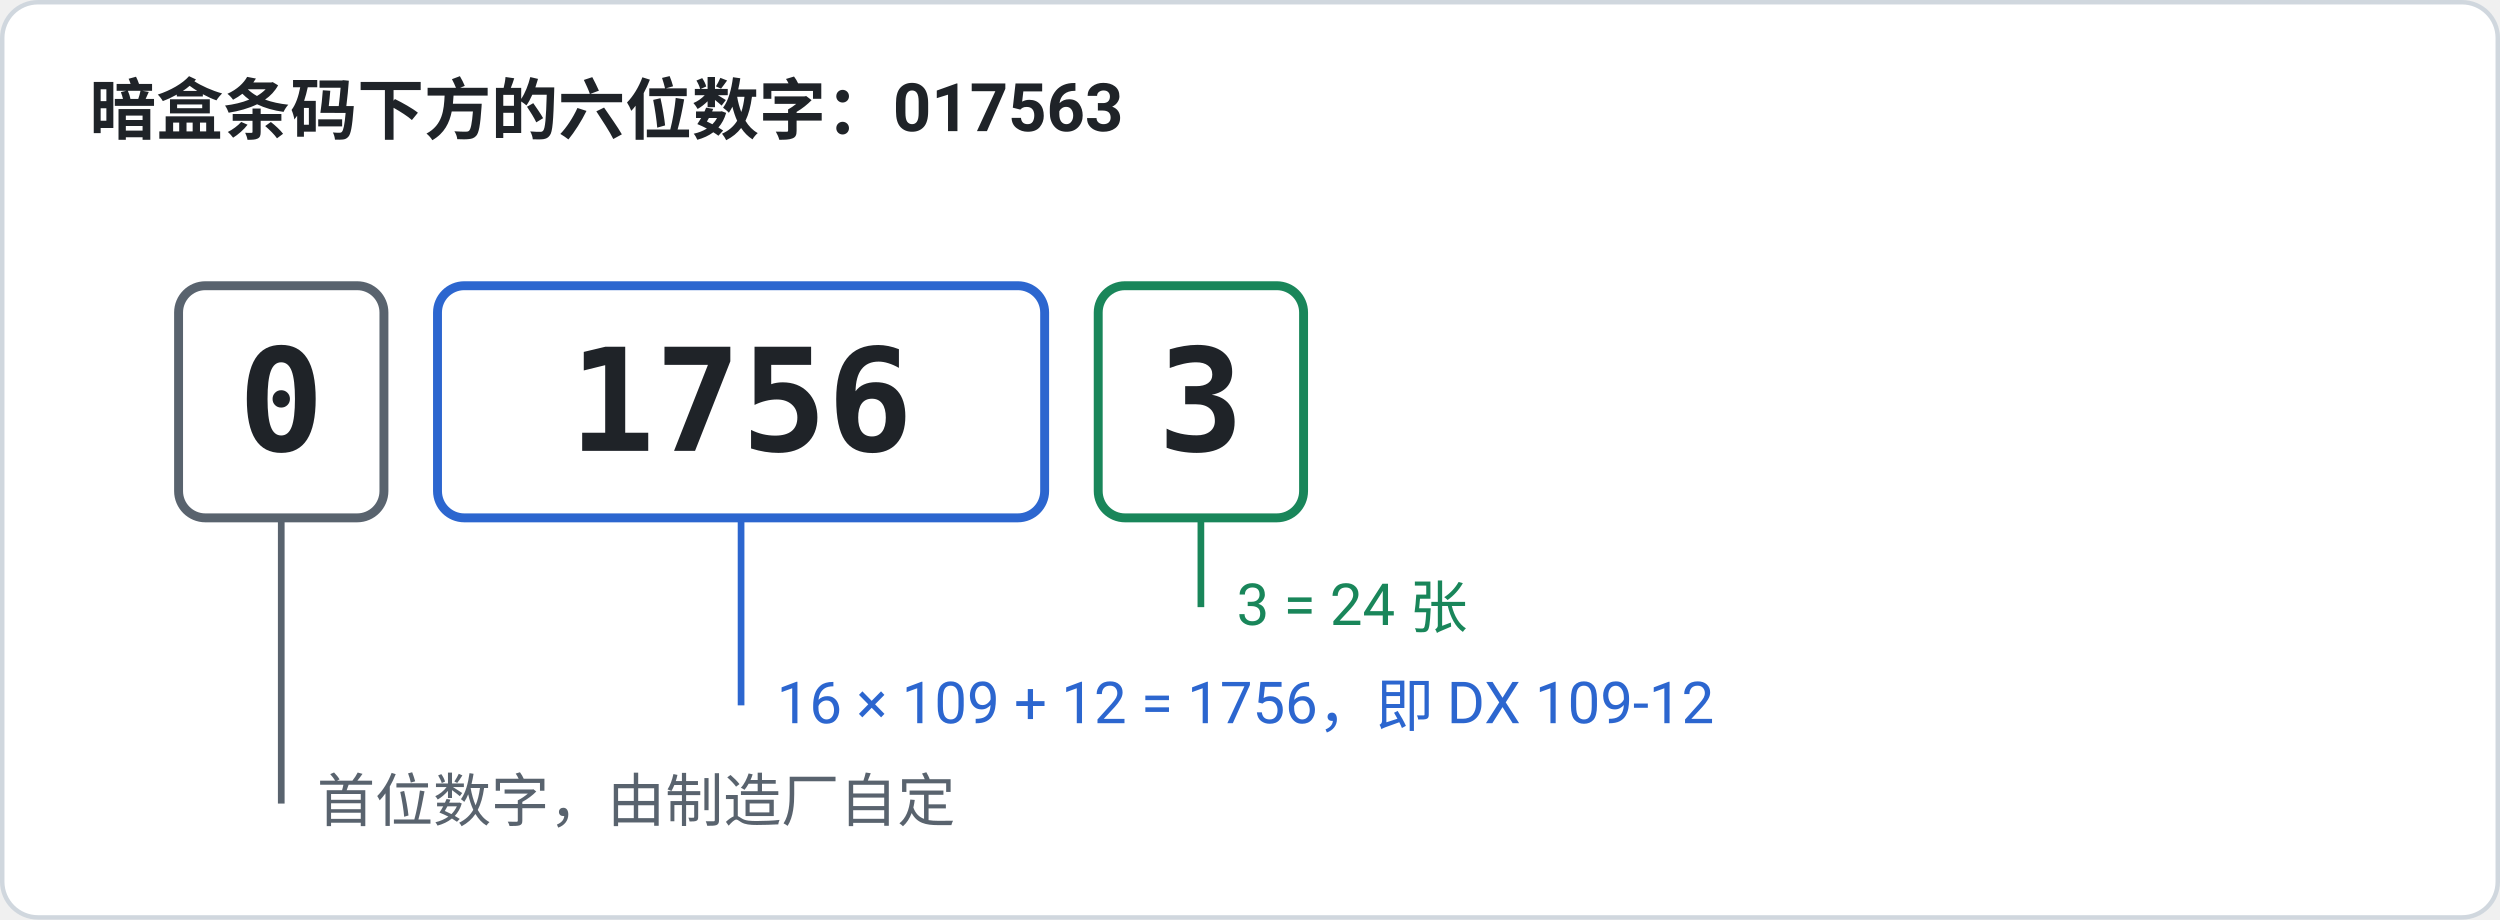
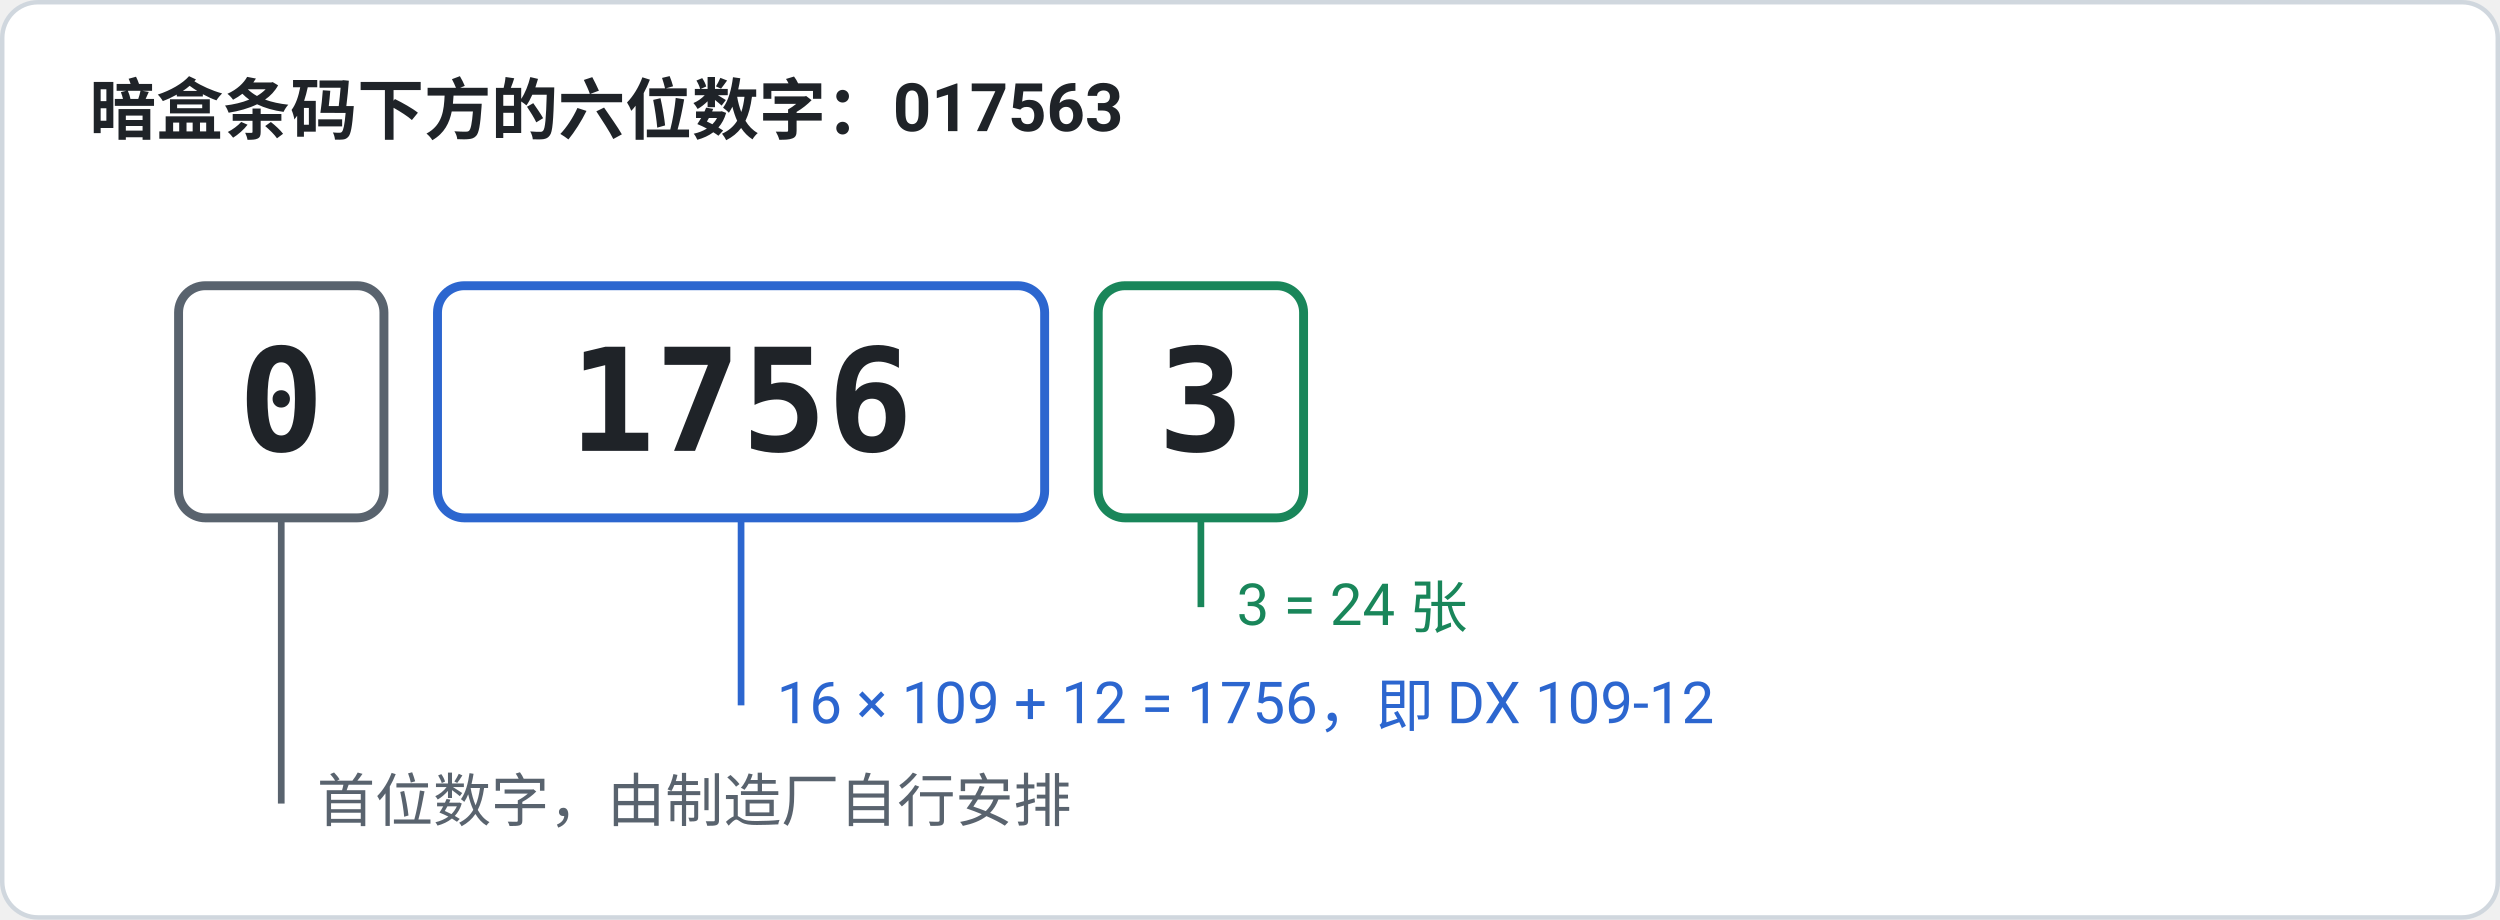
<svg xmlns="http://www.w3.org/2000/svg" viewBox="0 0 560 206" width="560" height="206" role="img" aria-label="暗盒条码下方的六位数字：017563">
  <g font-family="system-ui, -apple-system, 'Segoe UI', Roboto, 'Noto Sans', 'PingFang SC', 'Hiragino Sans GB', 'Microsoft YaHei', 'Noto Sans CJK SC', sans-serif">
    <rect x="0.5" y="0.5" width="559" height="205" rx="8" fill="#ffffff" stroke="#d0d7de" />
    <text x="20" y="30" font-size="15" font-weight="650" fill="#1f2328" text-anchor="start">暗盒条码下方的六位数字：017563</text>
    <rect x="40" y="64" width="46" height="52" rx="6" fill="none" stroke="#59636e" stroke-width="2" />
    <text x="63" y="101" font-size="32" font-weight="700" fill="#1f2328" text-anchor="middle" font-family="ui-monospace, 'SF Mono', Menlo, Consolas, 'DejaVu Sans Mono', monospace">0</text>
    <rect x="98" y="64" width="136" height="52" rx="6" fill="none" stroke="#2c66cf" stroke-width="2" />
    <text x="166" y="101" font-size="32" font-weight="700" fill="#1f2328" text-anchor="middle" font-family="ui-monospace, 'SF Mono', Menlo, Consolas, 'DejaVu Sans Mono', monospace">1756</text>
    <rect x="246" y="64" width="46" height="52" rx="6" fill="none" stroke="#19865a" stroke-width="2" />
    <text x="269" y="101" font-size="32" font-weight="700" fill="#1f2328" text-anchor="middle" font-family="ui-monospace, 'SF Mono', Menlo, Consolas, 'DejaVu Sans Mono', monospace">3</text>
    <line x1="63" y1="116" x2="63" y2="180" stroke="#59636e" stroke-width="1.5" />
-     <text x="71" y="184" font-size="13" font-weight="400" fill="#59636e" text-anchor="start">首位数字，由制造厂自定</text>
+     <text x="71" y="184" font-size="13" font-weight="400" fill="#59636e" text-anchor="start">首位数字，由制造厂自行安排</text>
    <line x1="166" y1="116" x2="166" y2="158" stroke="#2c66cf" stroke-width="1.5" />
    <text x="174" y="162" font-size="13" font-weight="400" fill="#2c66cf" text-anchor="start">16 × 109 + 12 = 1756，即 DX 109-12</text>
    <line x1="269" y1="116" x2="269" y2="136" stroke="#19865a" stroke-width="1.5" />
    <text x="277" y="140" font-size="13" font-weight="400" fill="#19865a" text-anchor="start">3 = 24 张</text>
  </g>
</svg>
